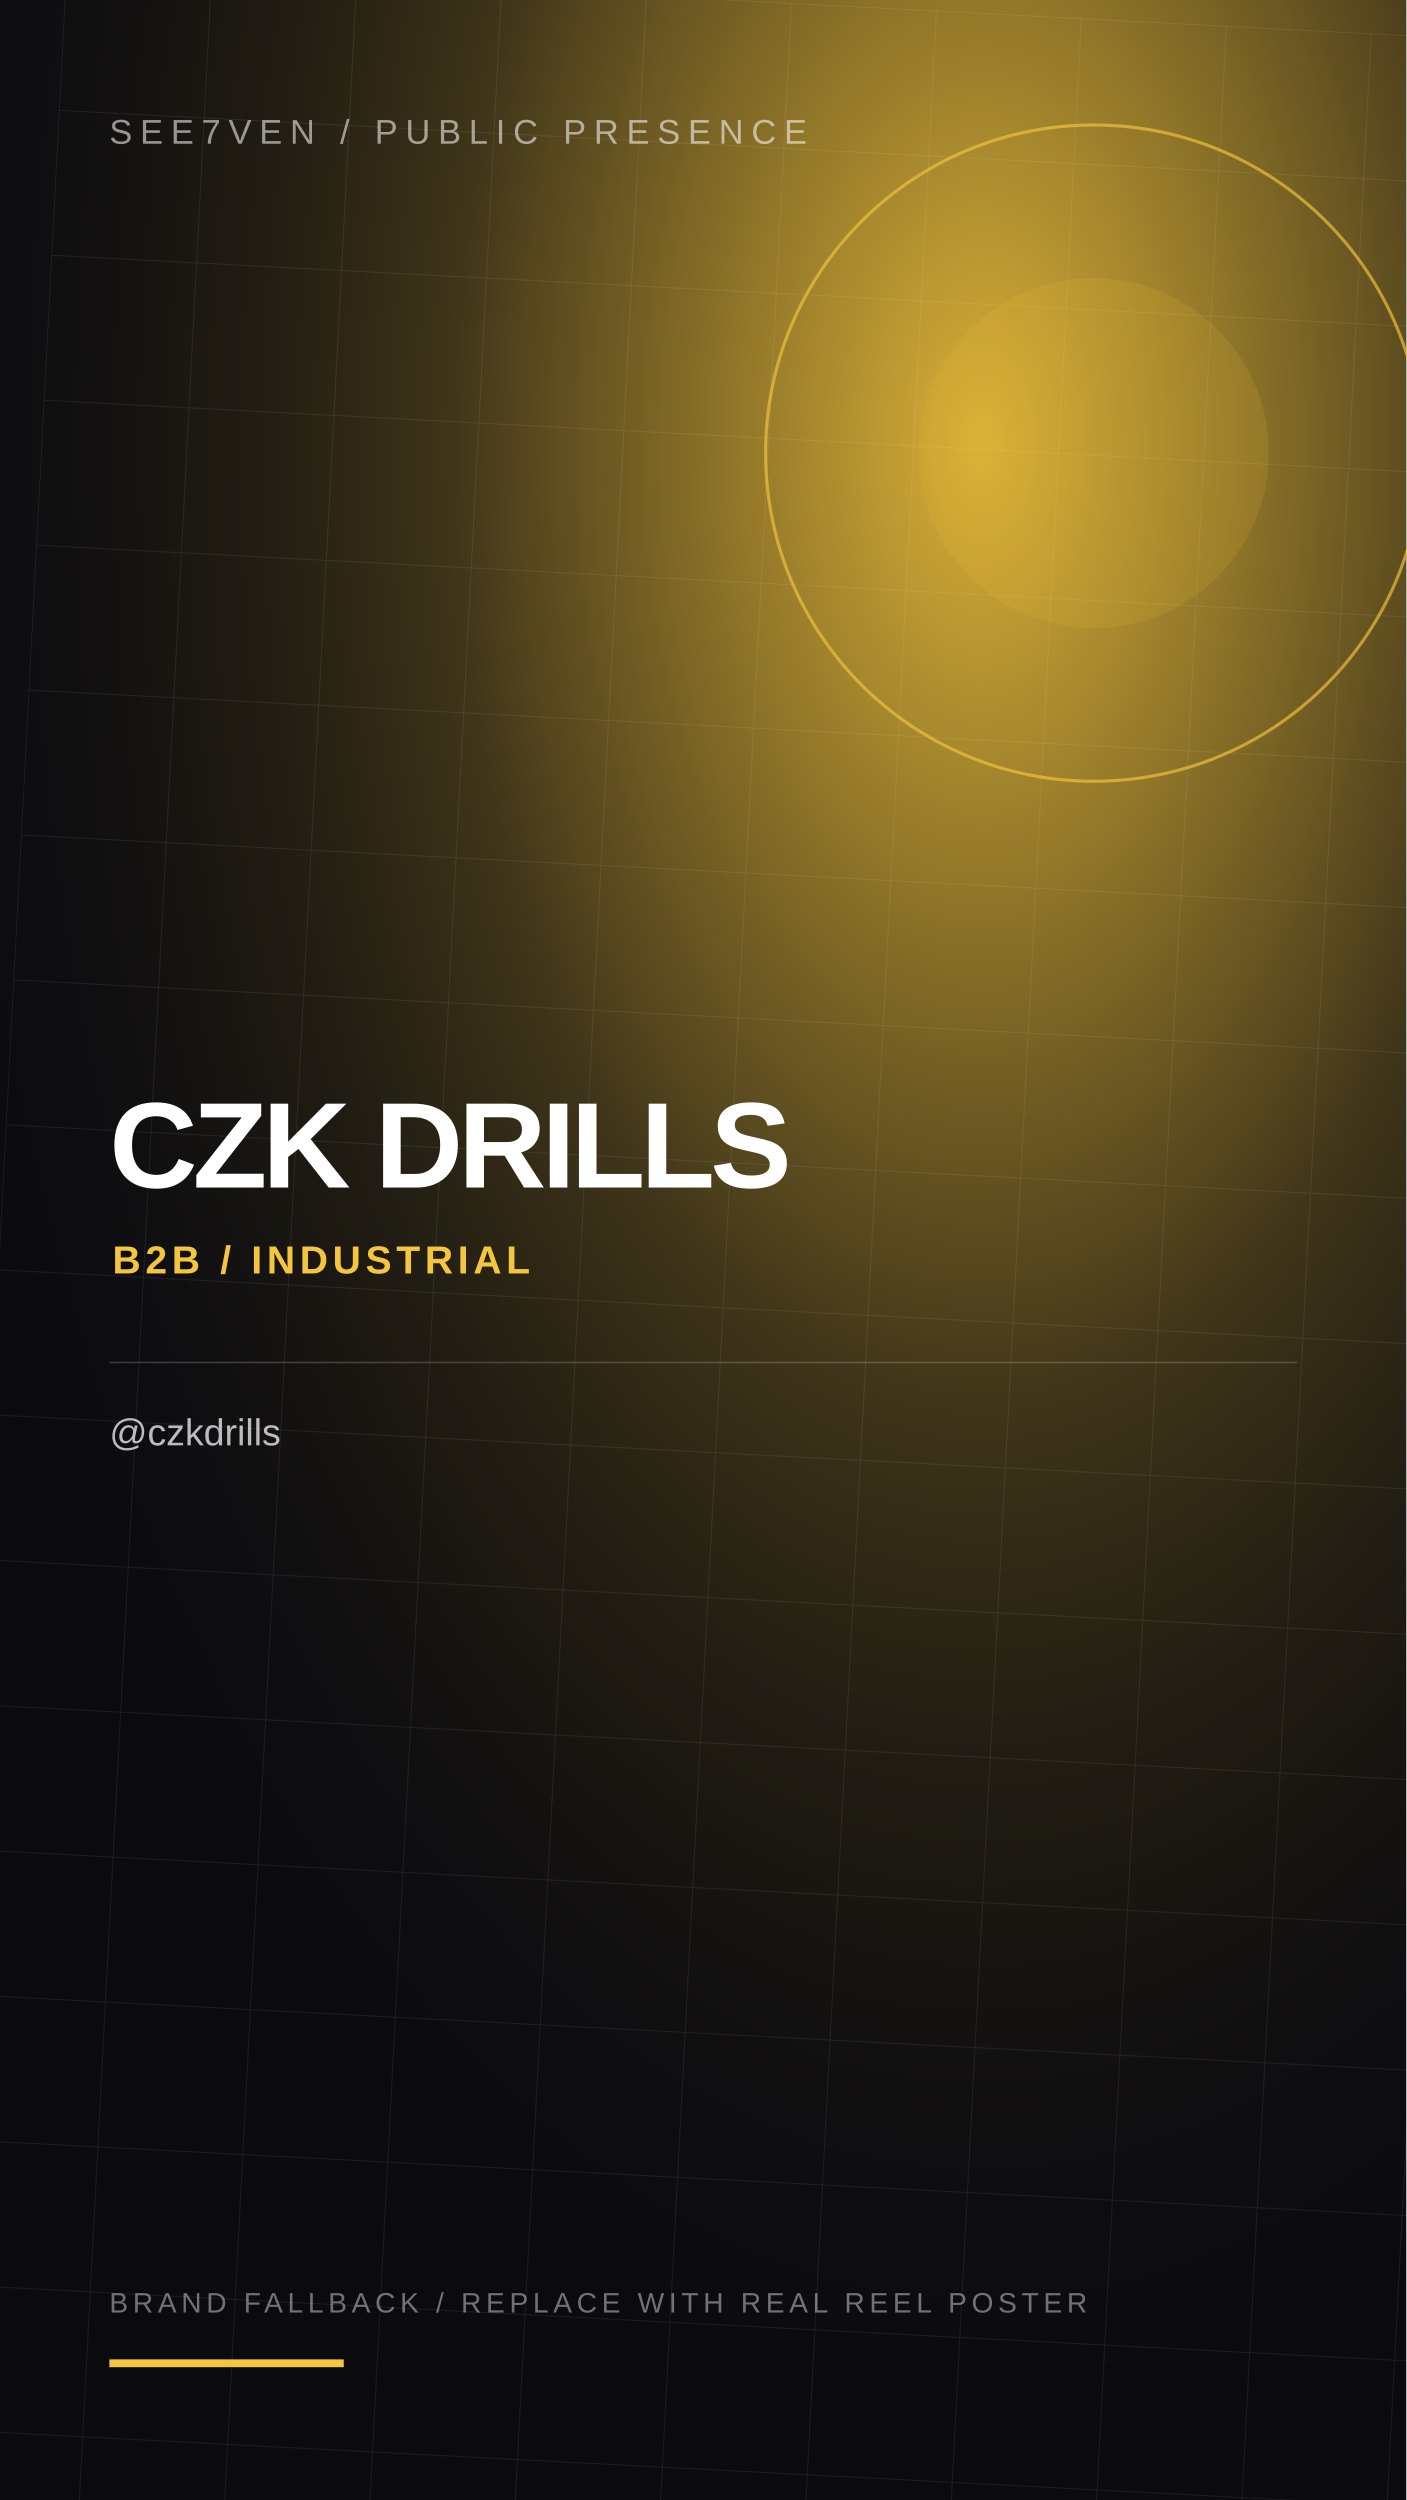
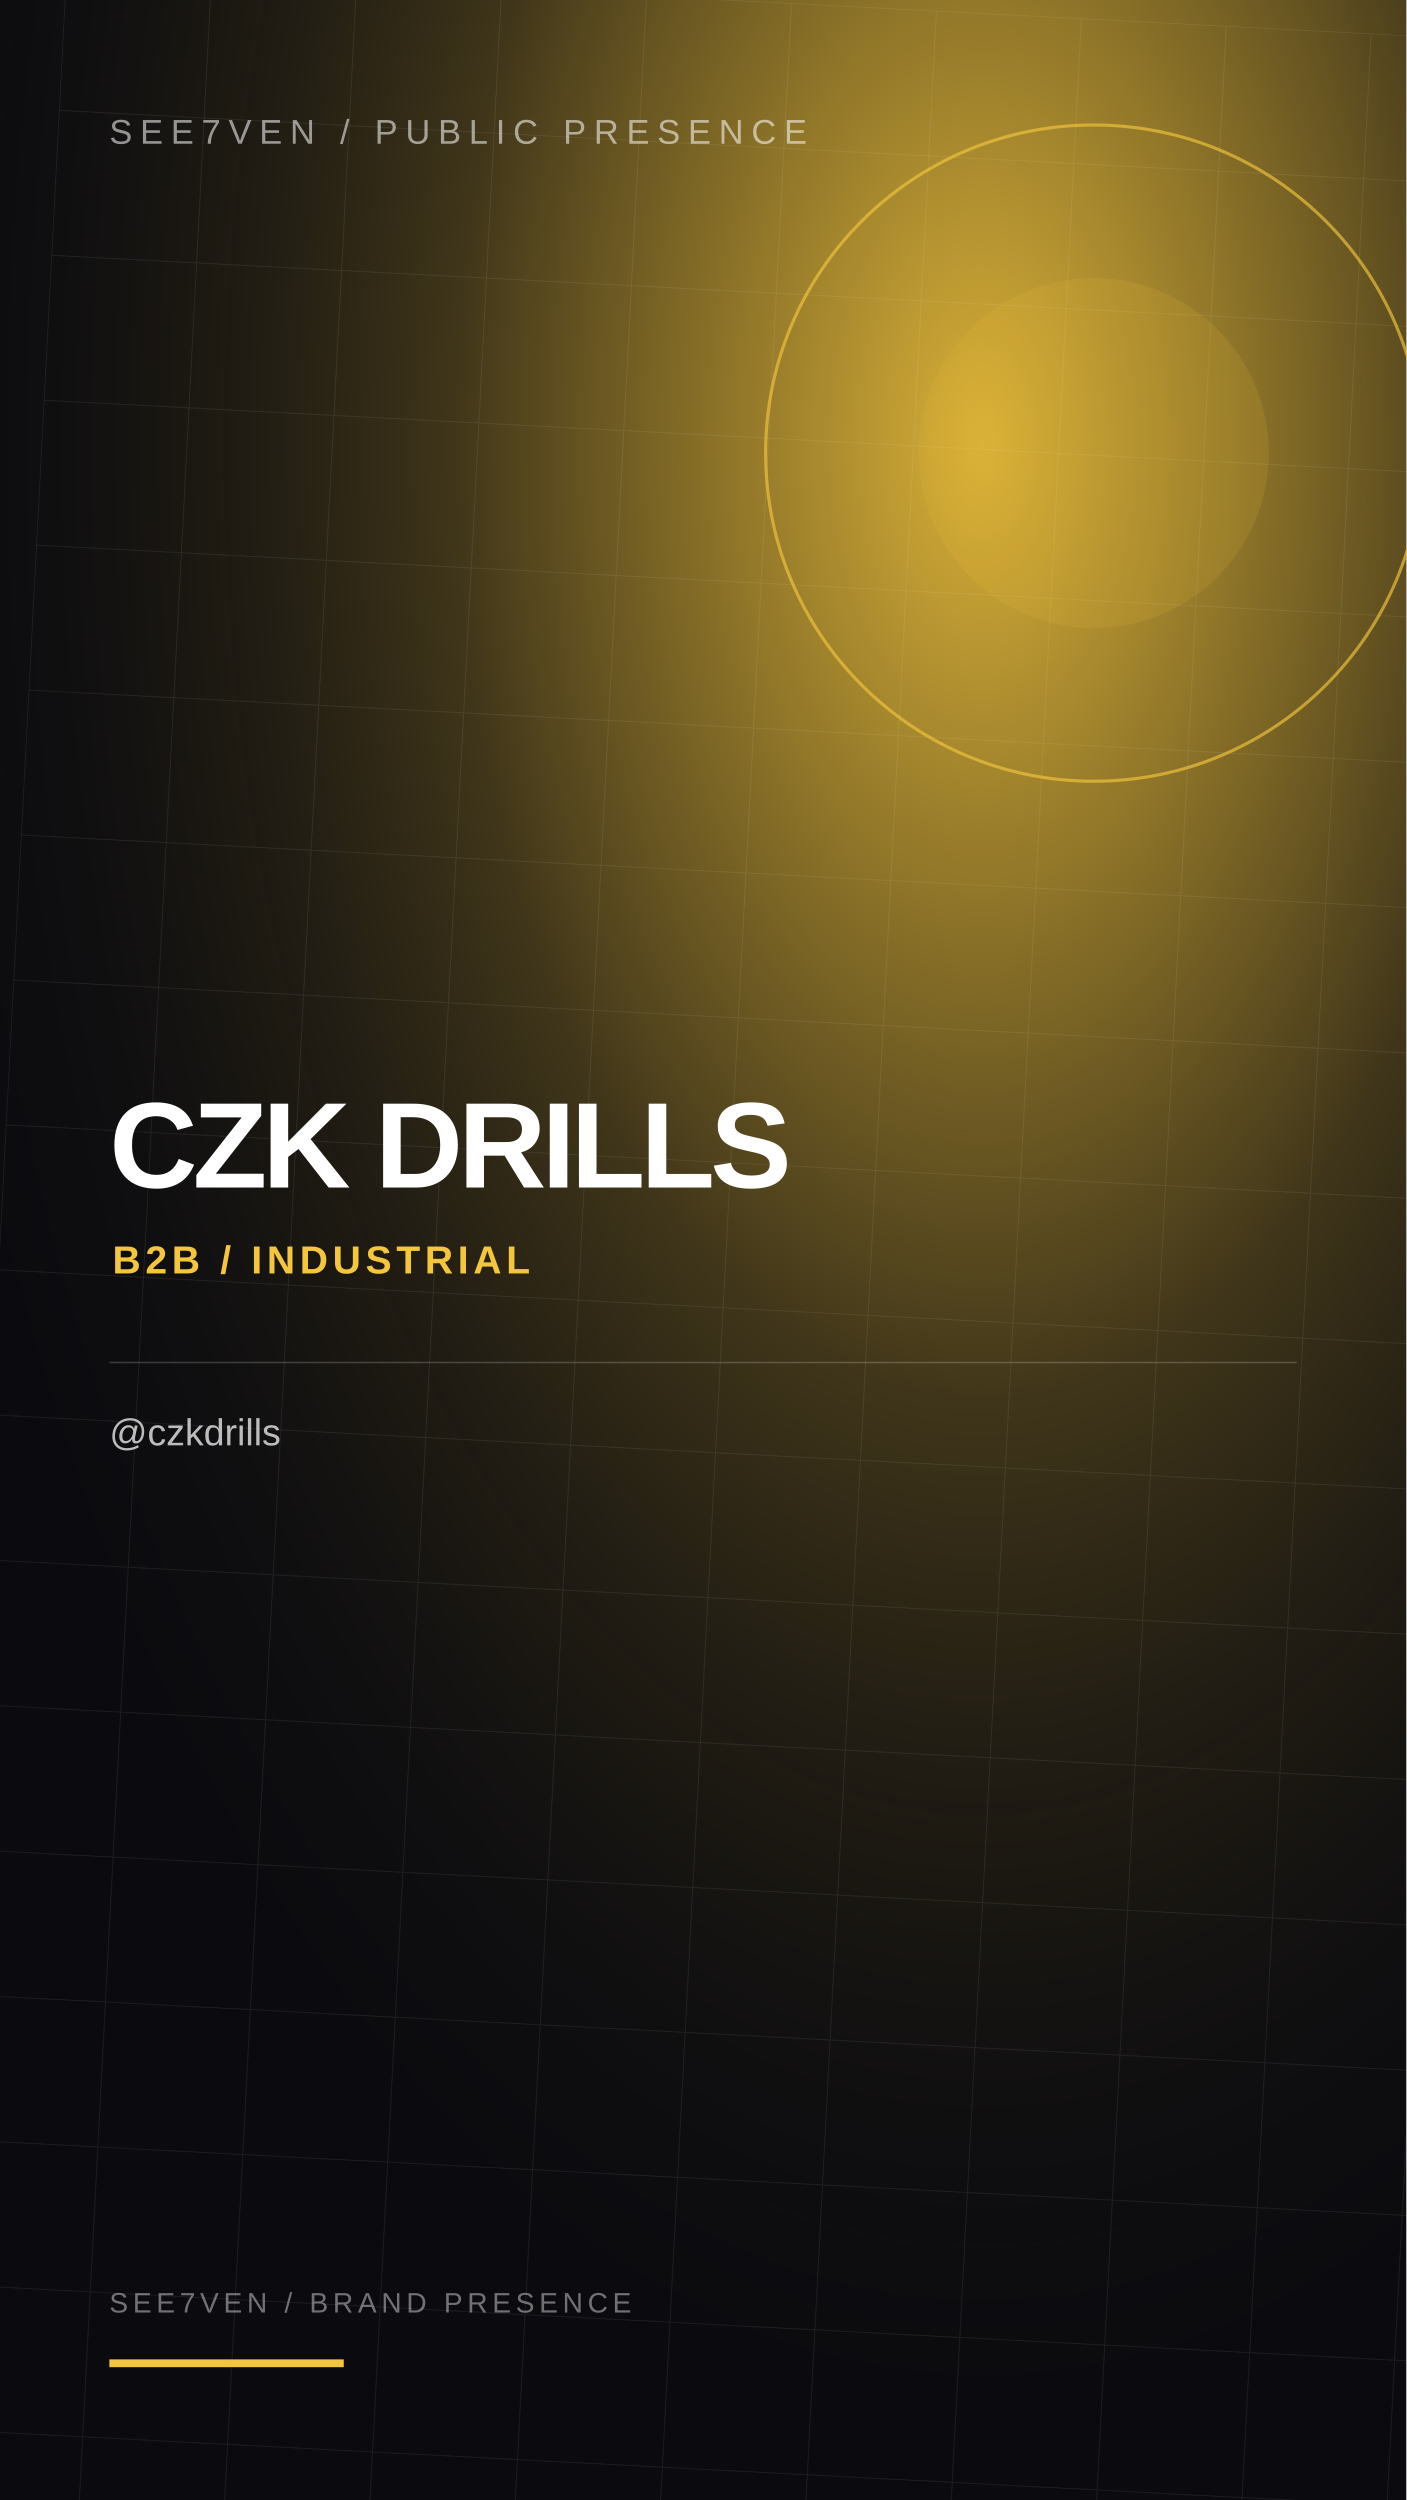
<svg xmlns="http://www.w3.org/2000/svg" width="900" height="1600" viewBox="0 0 900 1600">
  <defs>
    <radialGradient id="g" cx="70%" cy="18%" r="80%">
      <stop offset="0" stop-color="#f4c63d" stop-opacity=".88" />
      <stop offset=".48" stop-color="#f4c63d" stop-opacity=".22" />
      <stop offset="1" stop-color="#09090c" stop-opacity="0" />
    </radialGradient>
    <pattern id="p" width="86" height="86" patternUnits="userSpaceOnUse">
      <path d="M86 0H0V86" fill="none" stroke="#fff" stroke-opacity=".08" stroke-width="1" />
    </pattern>
  </defs>
  <rect width="900" height="1600" fill="#0b0b0f" />
  <rect width="900" height="1600" fill="url(#g)" />
  <rect width="900" height="1600" fill="url(#p)" transform="rotate(3 450 800) scale(1.08)" />
  <circle cx="700" cy="290" r="210" fill="none" stroke="#f4c63d" stroke-width="2" stroke-opacity=".65" />
  <circle cx="700" cy="290" r="112" fill="#f4c63d" fill-opacity=".13" />
  <text x="70" y="92" fill="#fff" fill-opacity=".55" font-family="Arial,Helvetica,sans-serif" font-size="22" letter-spacing="5">SEE7VEN / PUBLIC PRESENCE</text>
  <text x="70" y="760" fill="#fff" font-family="Arial Black,Arial,Helvetica,sans-serif" font-size="78" font-weight="900" letter-spacing="-3">CZK DRILLS</text>
  <text x="72" y="815" fill="#f4c63d" font-family="Arial,Helvetica,sans-serif" font-size="25" font-weight="700" letter-spacing="3">B2B / INDUSTRIAL</text>
  <line x1="70" y1="872" x2="830" y2="872" stroke="#fff" stroke-opacity=".18" />
  <text x="70" y="925" fill="#fff" fill-opacity=".72" font-family="Arial,Helvetica,sans-serif" font-size="24">@czkdrills</text>
-   <text x="70" y="1480" fill="#fff" fill-opacity=".42" font-family="Arial,Helvetica,sans-serif" font-size="18" letter-spacing="3">BRAND FALLBACK / REPLACE WITH REAL REEL POSTER</text>
+   <text x="70" y="1480" fill="#fff" fill-opacity=".42" font-family="Arial,Helvetica,sans-serif" font-size="18" letter-spacing="3">SEE7VEN / BRAND PRESENCE</text>
  <rect x="70" y="1510" width="150" height="5" fill="#f4c63d" />
</svg>
